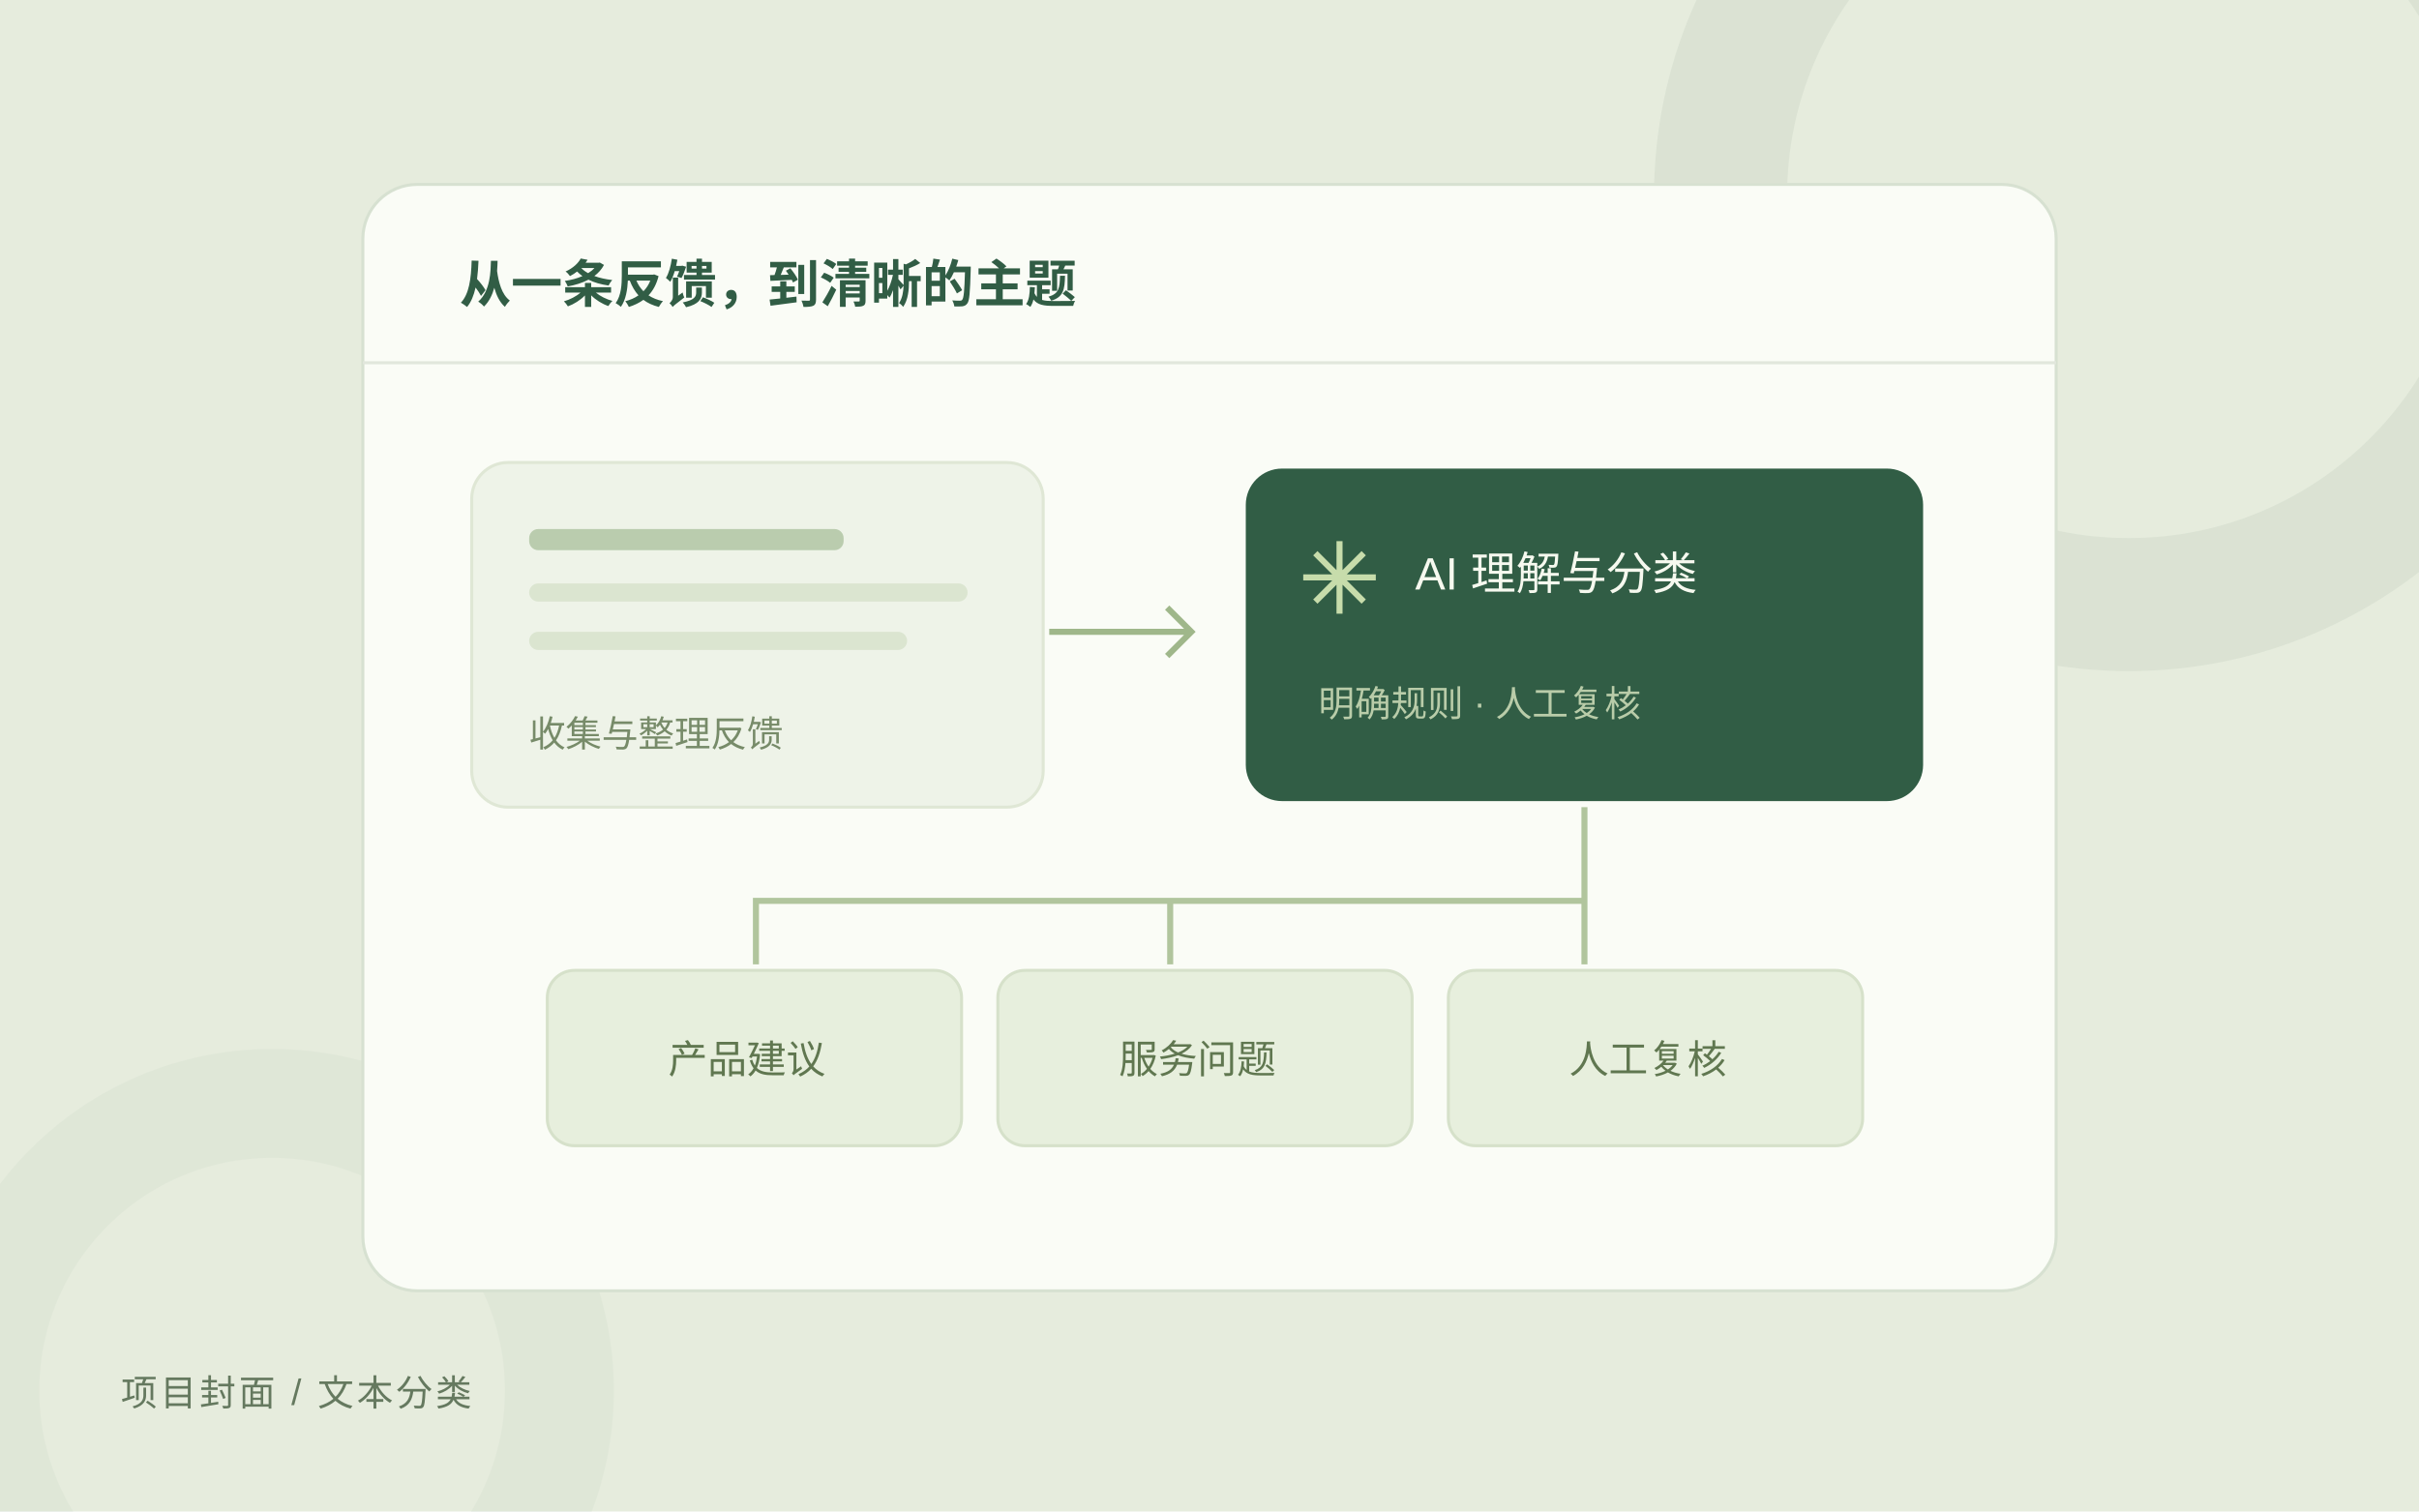
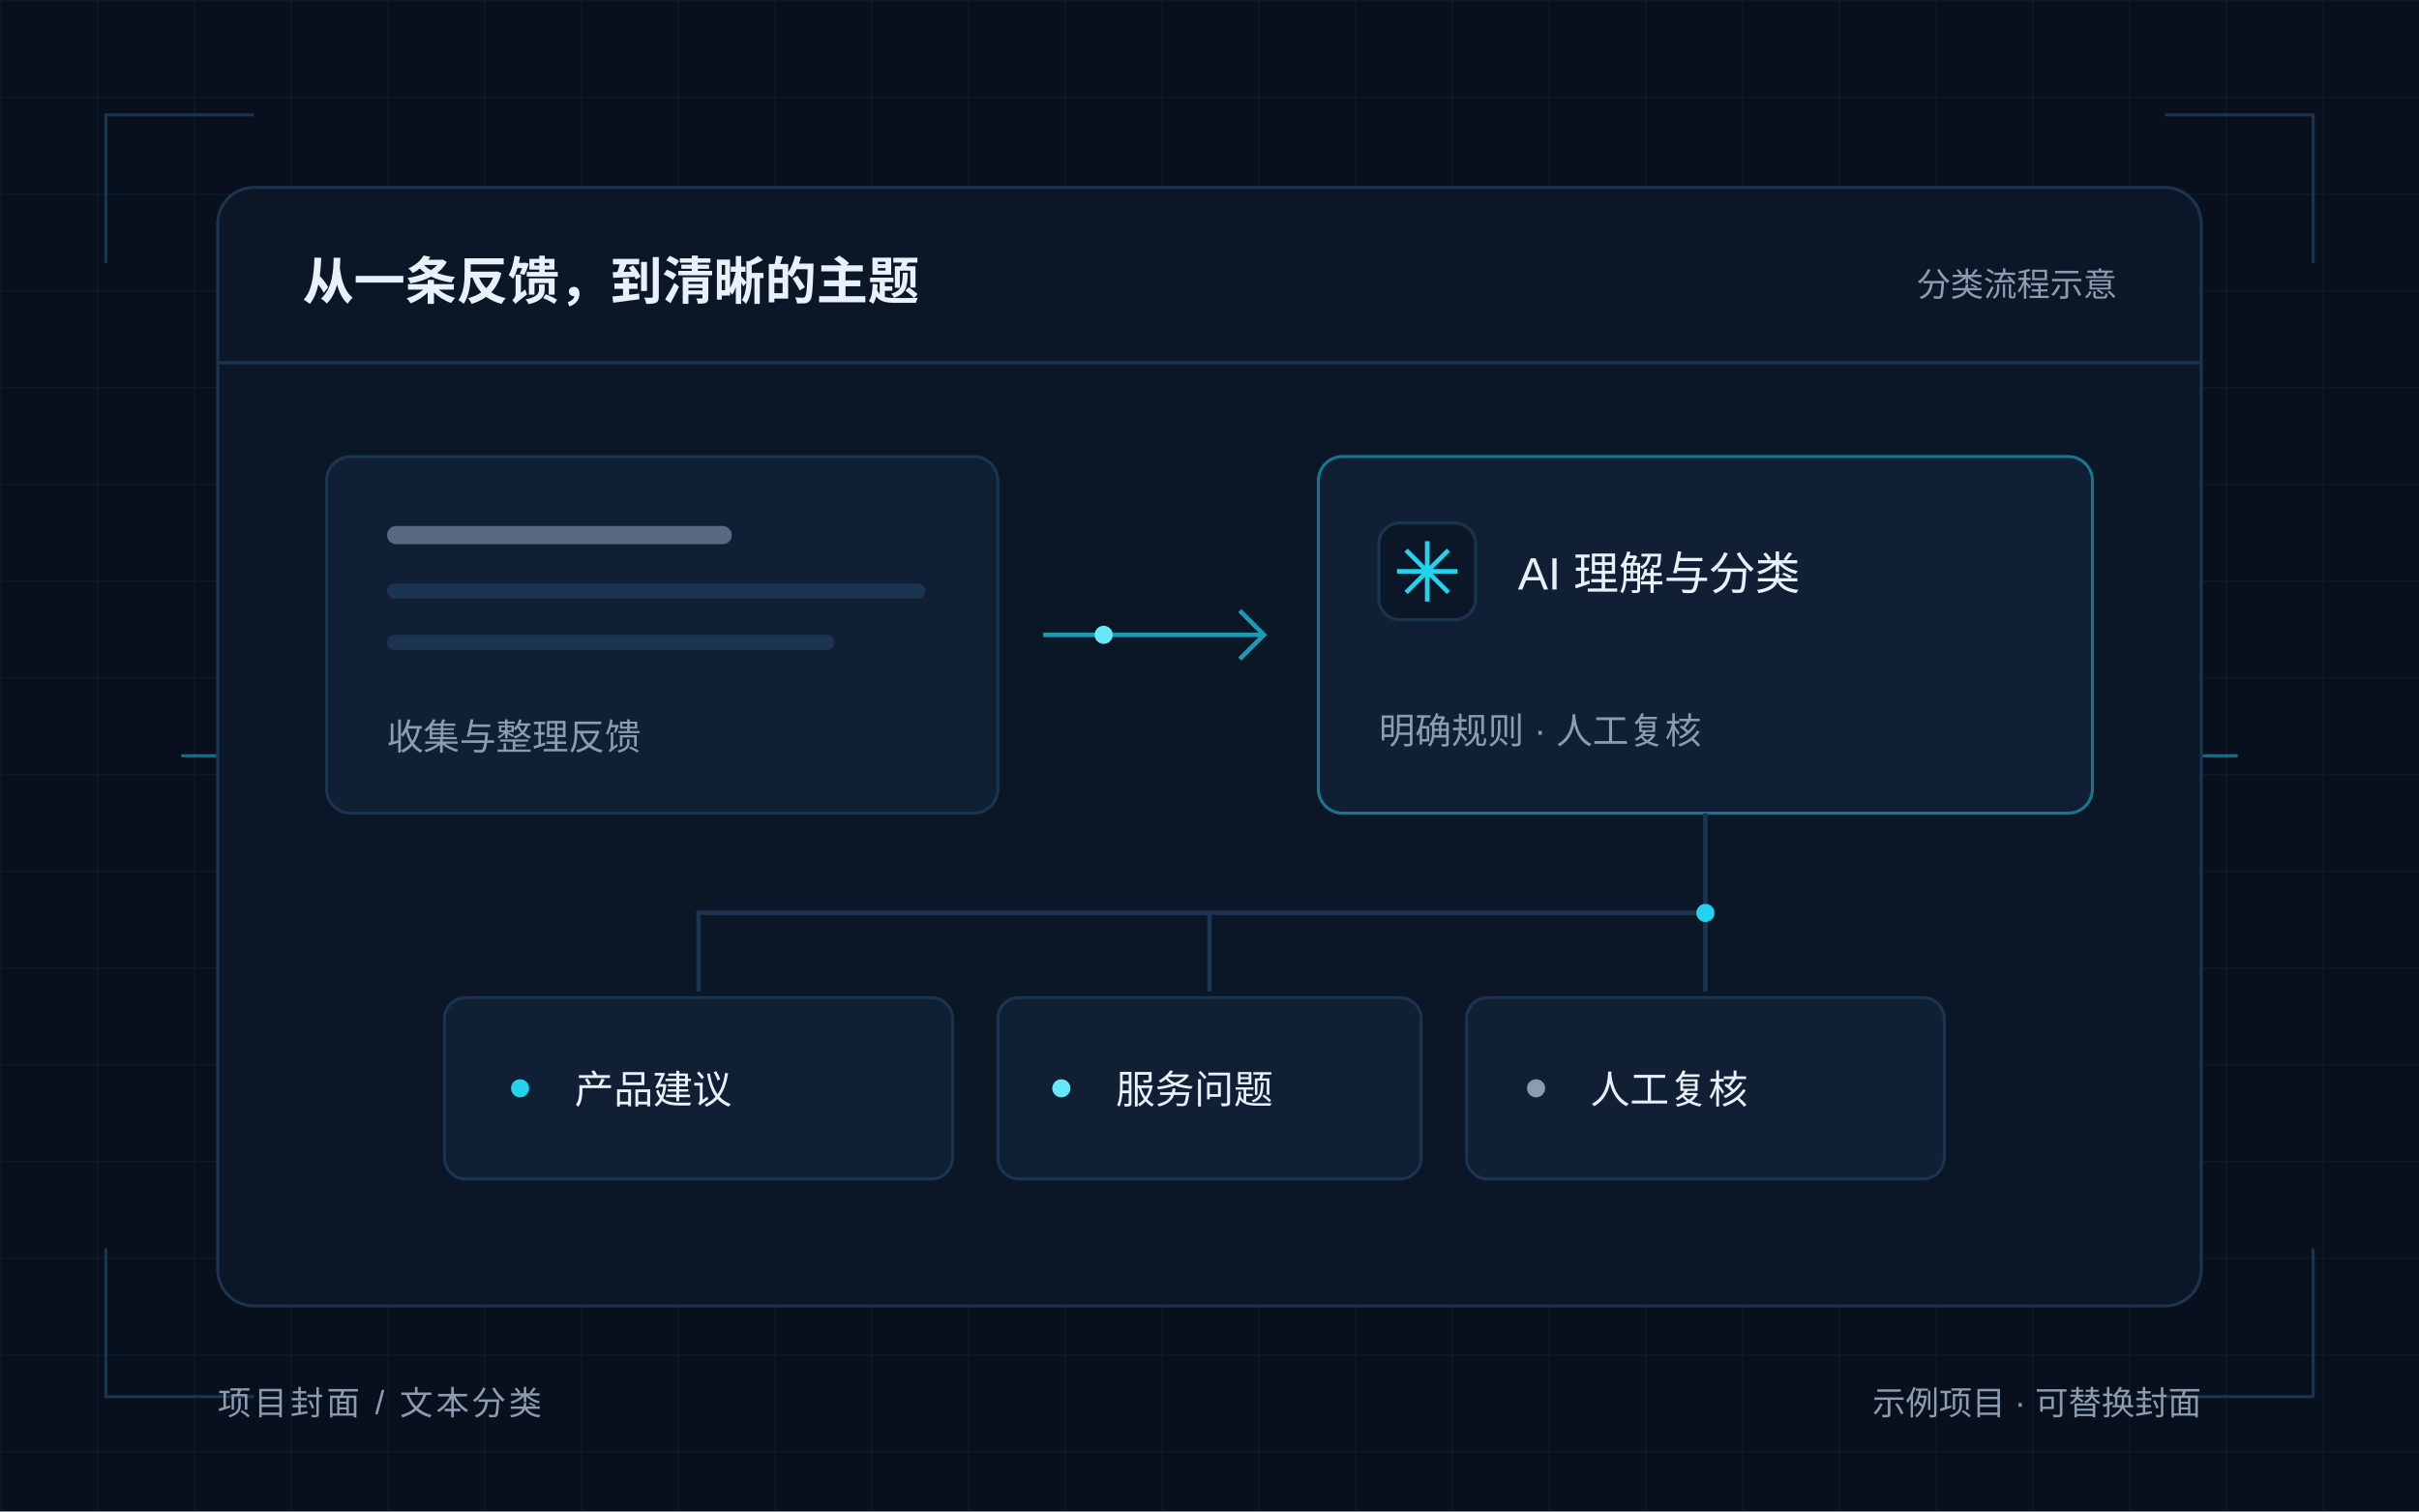
<svg xmlns="http://www.w3.org/2000/svg" width="800" height="500" viewBox="0 0 800 500" fill="none">
-   <rect width="800" height="500" fill="#E6ECDD" />
-   <circle cx="704" cy="65" r="135" stroke="#315D4510" stroke-width="44" />
-   <circle cx="90" cy="460" r="95" stroke="#315D4509" stroke-width="36" />
+   <defs>
+     <pattern id="grid" width="32" height="32" patternUnits="userSpaceOnUse">
+       <path d="M32 0H0V32" stroke="#1b3550" stroke-opacity=".25" />
+     </pattern>
+   </defs>
+   <rect width="800" height="500" fill="#07101c" />
+   <rect width="800" height="500" fill="url(#grid)" />
+   <path d="M35 87V38H84M716 38H765V87M35 413V462H84M716 462H765V413" stroke="#1b3550" />
+   <path d="M60 250H74M726 250H740" stroke="#22d3ee" stroke-opacity=".5" />
+   <rect x="72" y="62" width="656" height="370" rx="12" fill="#0b1627" stroke="#1b3550" />
+   <path d="M72 120H728" stroke="#1b3550" />
  <g font-family="Arial, PingFang SC, Microsoft YaHei, sans-serif">
-     <rect x="120" y="61" width="560" height="366" rx="18" fill="#FAFCF6" stroke="#D7E1D1" />
-     <text x="152" y="100" font-size="17" fill="#315D45" font-weight="600">从一条反馈，到清晰的主题</text>
-     <path d="M120 120H680" stroke="#E1E7DC" />
-     <rect x="156" y="153" width="189" height="114" rx="12" fill="#EEF3E8" stroke="#DFE7D5" />
-     <rect x="175" y="175" width="104" height="7" rx="3" fill="#BACCAE" />
-     <rect x="175" y="193" width="145" height="6" rx="3" fill="#DBE5D0" />
-     <rect x="175" y="209" width="125" height="6" rx="3" fill="#DBE5D0" />
-     <text x="175" y="247" font-size="12" fill="#778B69">收集与整理反馈</text>
-     <path d="M347 209H394M386 201L394 209L386 217" stroke="#9FB78A" stroke-width="2" />
-     <rect x="412" y="155" width="224" height="110" rx="12" fill="#315D45" />
-     <path d="M443 179V203M431 191H455M435 183L451 199M451 183L435 199" stroke="#C7DCAB" stroke-width="2" />
-     <text x="468" y="195" fill="#F6F9EF" font-size="15">AI 理解与分类</text>
-     <text x="436" y="237" fill="#B9CCA9" font-size="12">明确规则 · 人工复核</text>
-     <path d="M524 267V298H250V319M524 298V319M387 298V319" stroke="#B1C59D" stroke-width="2" />
-     <g fill="#E7EFDD" stroke="#D6E1CA">
-       <rect x="181" y="321" width="137" height="58" rx="9" />
-       <rect x="330" y="321" width="137" height="58" rx="9" />
-       <rect x="479" y="321" width="137" height="58" rx="9" />
+     <text x="100" y="99" font-size="17" fill="#e8f0fa" font-weight="600">从一条反馈，到清晰的主题</text>
+     <text x="700" y="98" text-anchor="end" font-size="11" fill="#8b9bb0">分类流程示意</text>
+     <rect x="108" y="151" width="222" height="118" rx="8" fill="#101f34" stroke="#1b3550" />
+     <rect x="128" y="174" width="114" height="6" rx="3" fill="#8b9bb0" fill-opacity=".6" />
+     <rect x="128" y="193" width="178" height="5" rx="2.5" fill="#1b3550" />
+     <rect x="128" y="210" width="148" height="5" rx="2.5" fill="#1b3550" />
+     <text x="128" y="248" font-size="12" fill="#8b9bb0">收集与整理反馈</text>
+     <path d="M345 210H418M410 202L418 210L410 218" stroke="#22d3ee" stroke-opacity=".7" stroke-width="1.5" />
+     <circle cx="365" cy="210" r="3" fill="#67e8f9" />
+     <rect x="436" y="151" width="256" height="118" rx="8" fill="#101f34" stroke="#22d3ee" stroke-opacity=".5" />
+     <rect x="456" y="173" width="32" height="32" rx="7" fill="#0b1627" stroke="#1b3550" />
+     <path d="M472 179V199M462 189H482M465 182L479 196M479 182L465 196" stroke="#22d3ee" stroke-width="1.5" />
+     <text x="502" y="195" fill="#e8f0fa" font-size="15">AI 理解与分类</text>
+     <text x="456" y="246" fill="#8b9bb0" font-size="12">明确规则 · 人工复核</text>
+     <path d="M564 269V302H231V328M400 302V328M564 302V328" stroke="#1b3550" stroke-width="1.5" />
+     <circle cx="564" cy="302" r="3" fill="#22d3ee" />
+     <g fill="#101f34" stroke="#1b3550">
+       <rect x="147" y="330" width="168" height="60" rx="7" />
+       <rect x="330" y="330" width="140" height="60" rx="7" />
+       <rect x="485" y="330" width="158" height="60" rx="7" />
    </g>
-     <text x="221" y="355" fill="#607750" font-size="13">产品建议</text>
-     <text x="370" y="355" fill="#607750" font-size="13">服务问题</text>
-     <text x="519" y="355" fill="#607750" font-size="13">人工复核</text>
-     <text x="40" y="465" fill="#65795F" font-size="12" letter-spacing="1">项目封面 / 文本分类</text>
+     <circle cx="172" cy="360" r="3" fill="#22d3ee" />
+     <circle cx="351" cy="360" r="3" fill="#67e8f9" />
+     <circle cx="508" cy="360" r="3" fill="#8b9bb0" />
+     <text x="190" y="365" fill="#e8f0fa" font-size="13">产品建议</text>
+     <text x="369" y="365" fill="#e8f0fa" font-size="13">服务问题</text>
+     <text x="526" y="365" fill="#e8f0fa" font-size="13">人工复核</text>
+     <text x="72" y="468" fill="#8b9bb0" font-size="11" letter-spacing="1">项目封面 / 文本分类</text>
+     <text x="728" y="468" text-anchor="end" fill="#8b9bb0" font-size="11">示例项目 · 可替换封面</text>
  </g>
</svg>
